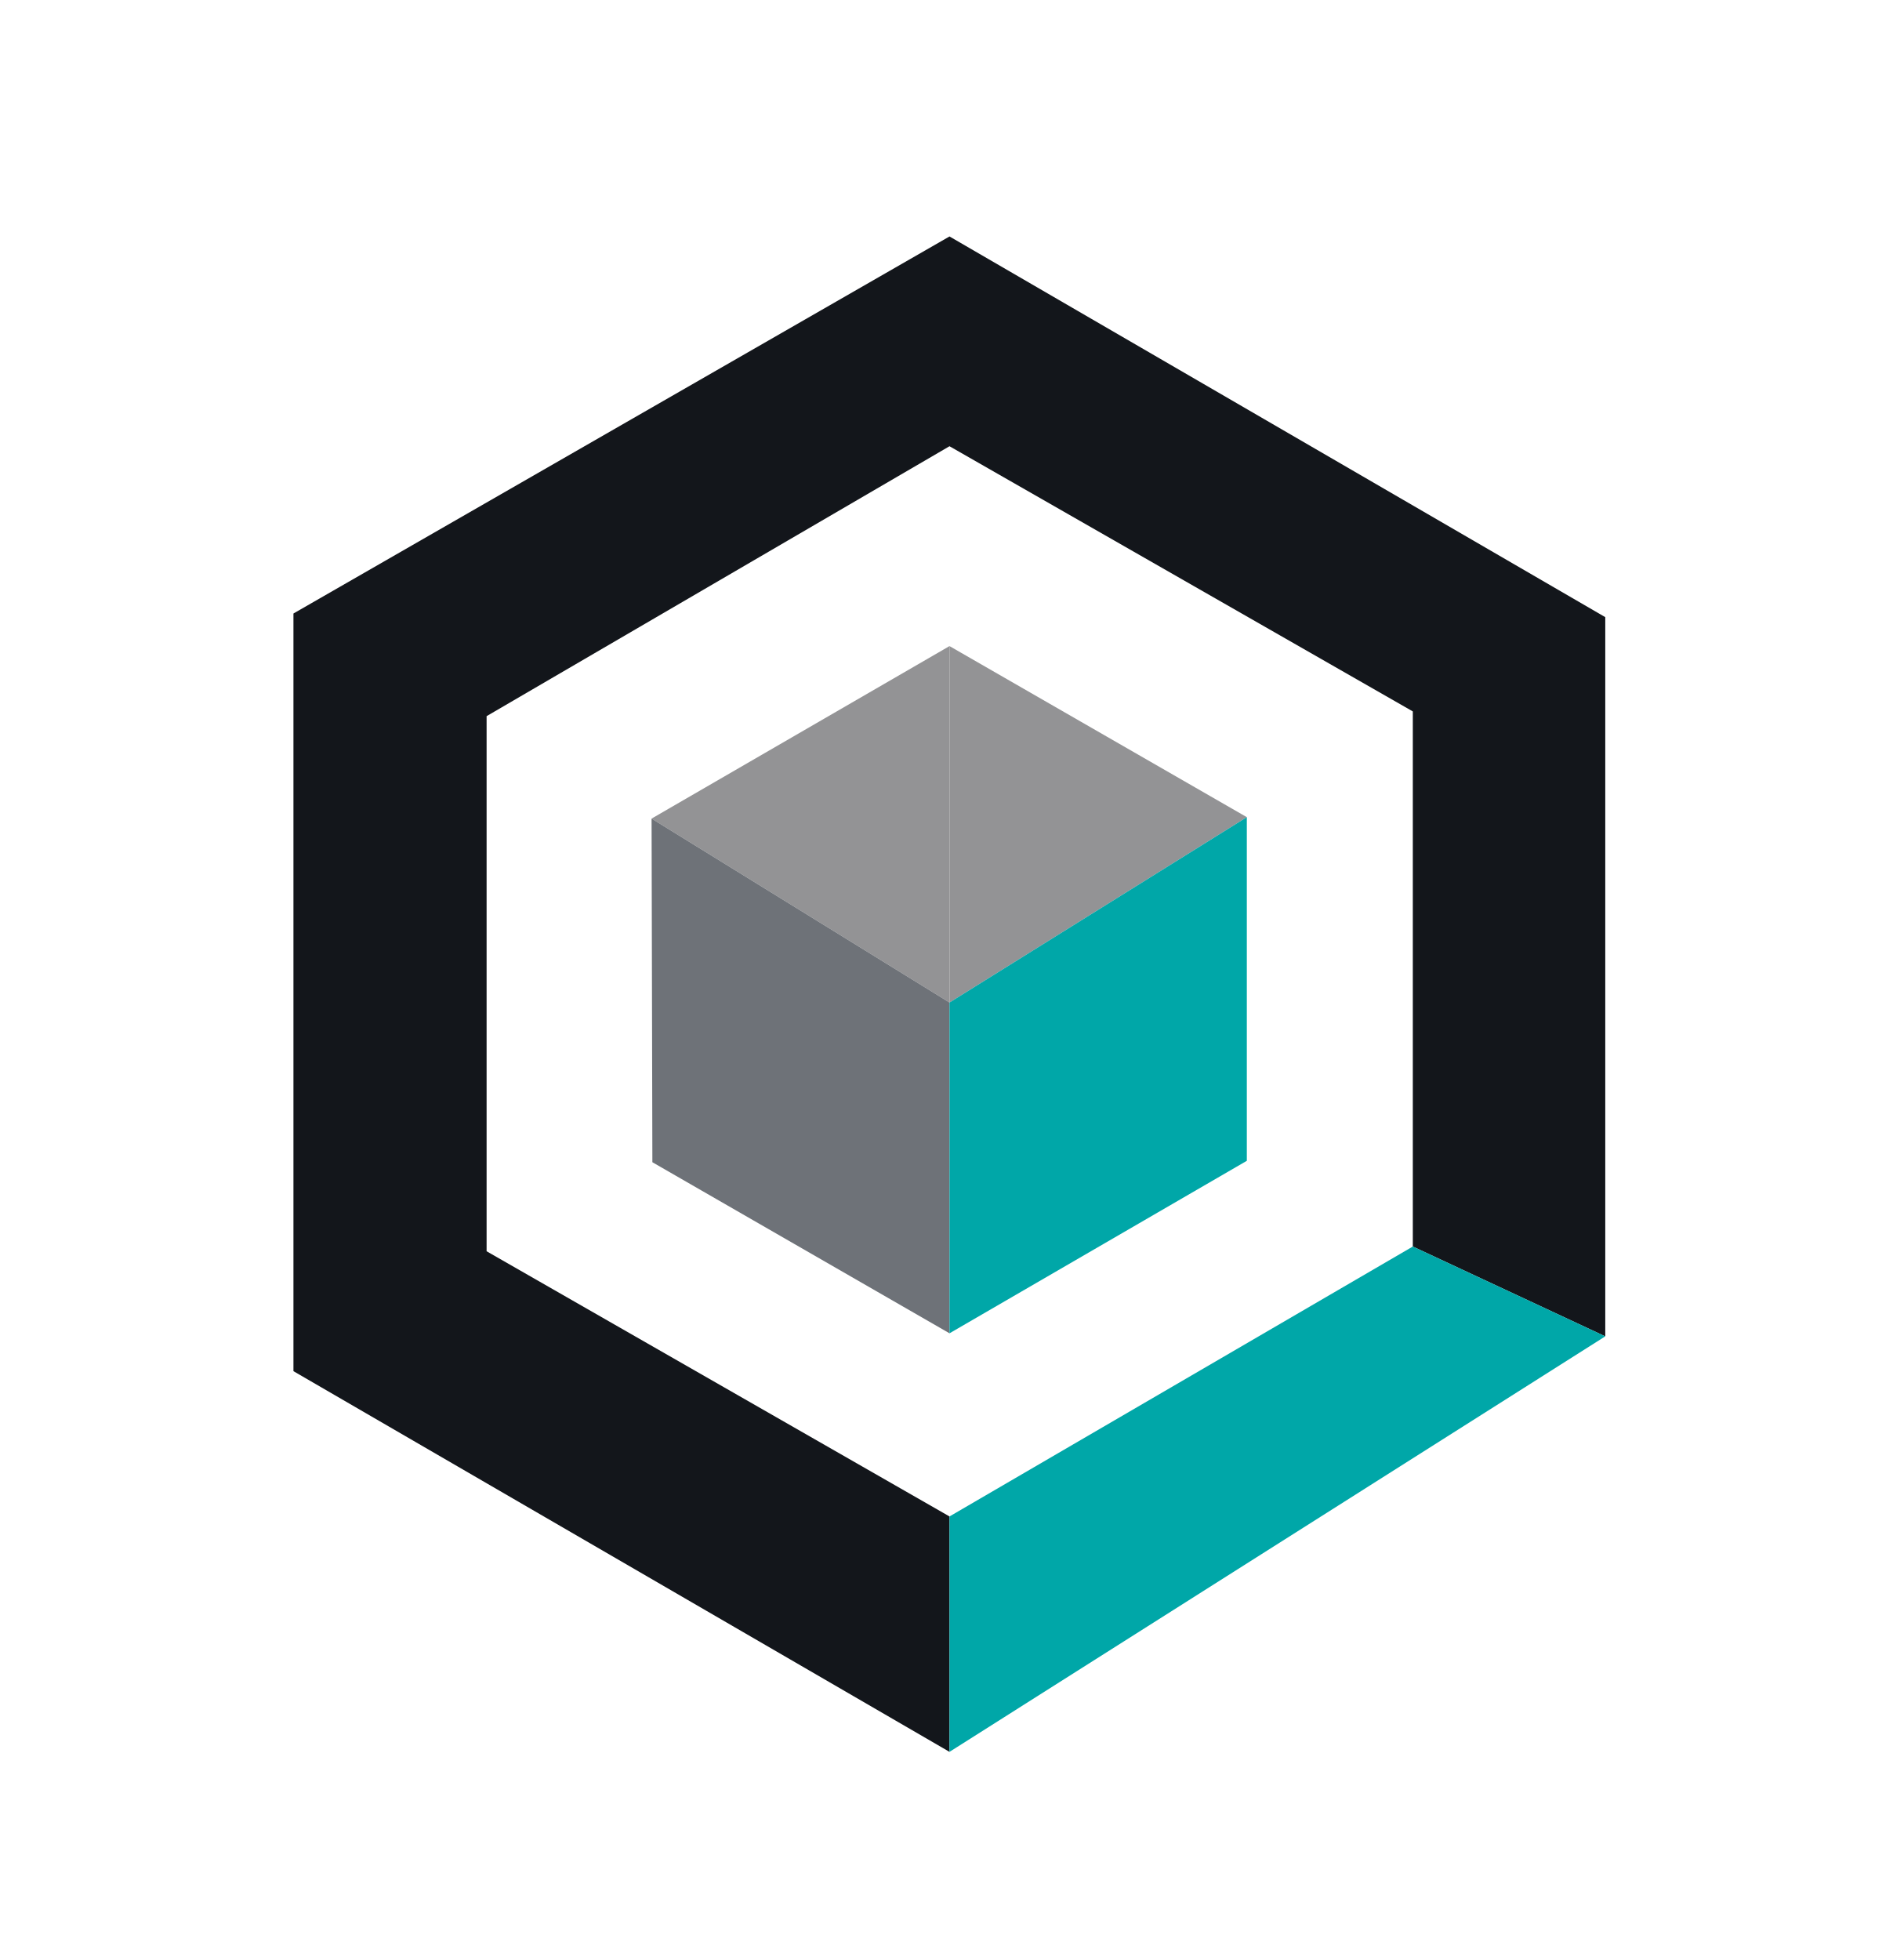
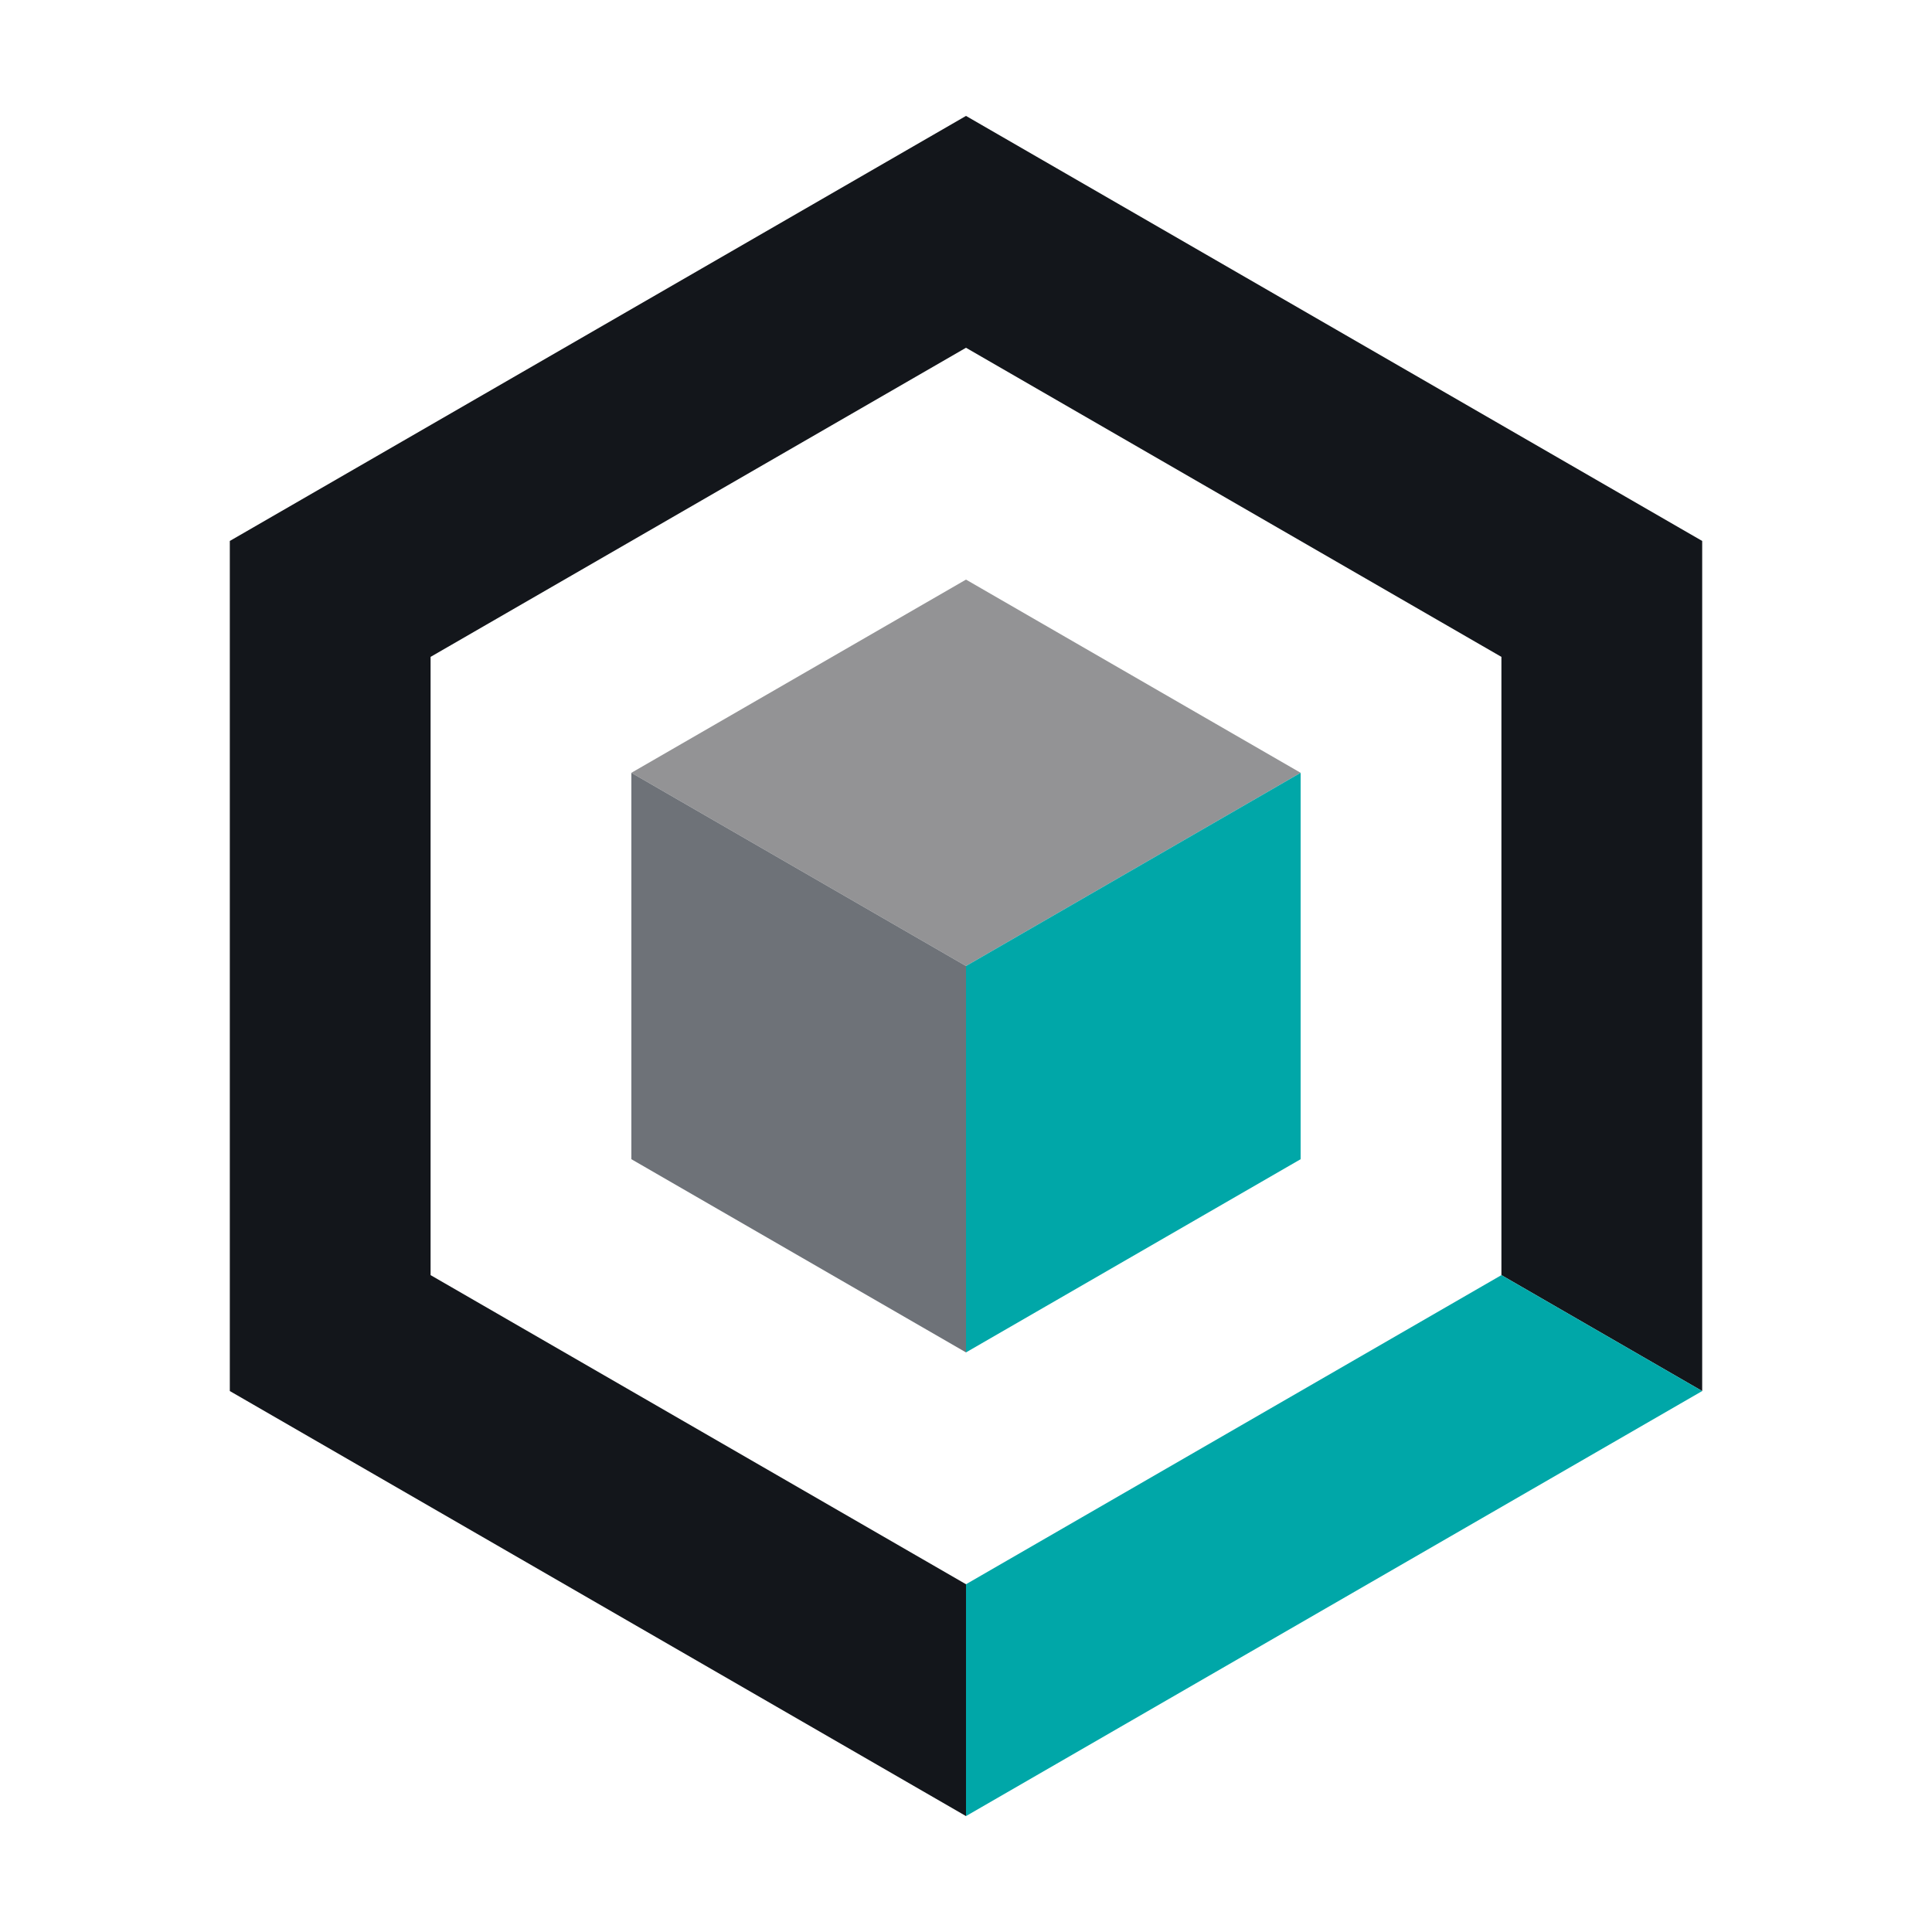
- <svg xmlns="http://www.w3.org/2000/svg" viewBox="0 0 452 468" aria-hidden="true">
-   <polygon fill="#13161b" points="226.76,56.46 383.37,147.36 383.37,319.09 337.41,297.64 337.41,169.87 226.76,106.55 116.21,171 116.21,298.77 226.76,362.09 226.76,418.3 70.08,327.4 70.08,146.49" />
-   <g fill="#939395">
-     <polygon points="226.76,239.38 155.61,195.46 226.76,154.27" />
-     <polygon points="226.76,154.27 297.77,195.12 226.76,239.38" />
-   </g>
-   <polygon fill="#6e7278" points="155.61,195.46 226.76,239.38 226.76,318.36 155.8,277.51" />
-   <g fill="#00a7a8">
-     <polygon points="226.76,362.09 337.41,297.64 383.37,319.09 226.76,418.3" />
-     <polygon points="297.77,277.17 297.77,195.12 226.76,239.38 226.76,318.36" />
-   </g>
+ <svg xmlns="http://www.w3.org/2000/svg" viewBox="-100 -100 200 200">
+   <path fill="#13161b" d="         M 0 -88         L 76.21 -44         L 76.21 44         L 55.426 32         L 55.426 -32         L 0 -64         L -55.426 -32         L -55.426 32         L 0 64         L 0 88         L -76.21 44         L -76.21 -44         Z     " />
+   <polygon fill="#00a7a8" points="         0,88         76.21,44         55.426,32         0,64     " />
+   <polygon fill="#939395" points="         0,-40         34.641,-20         0,0         -34.641,-20     " />
+   <polygon fill="#6e7278" points="         -34.641,-20         0,0         0,40         -34.641,20     " />
+   <polygon fill="#00a7a8" points="         34.641,-20         0,0         0,40         34.641,20     " />
</svg>
